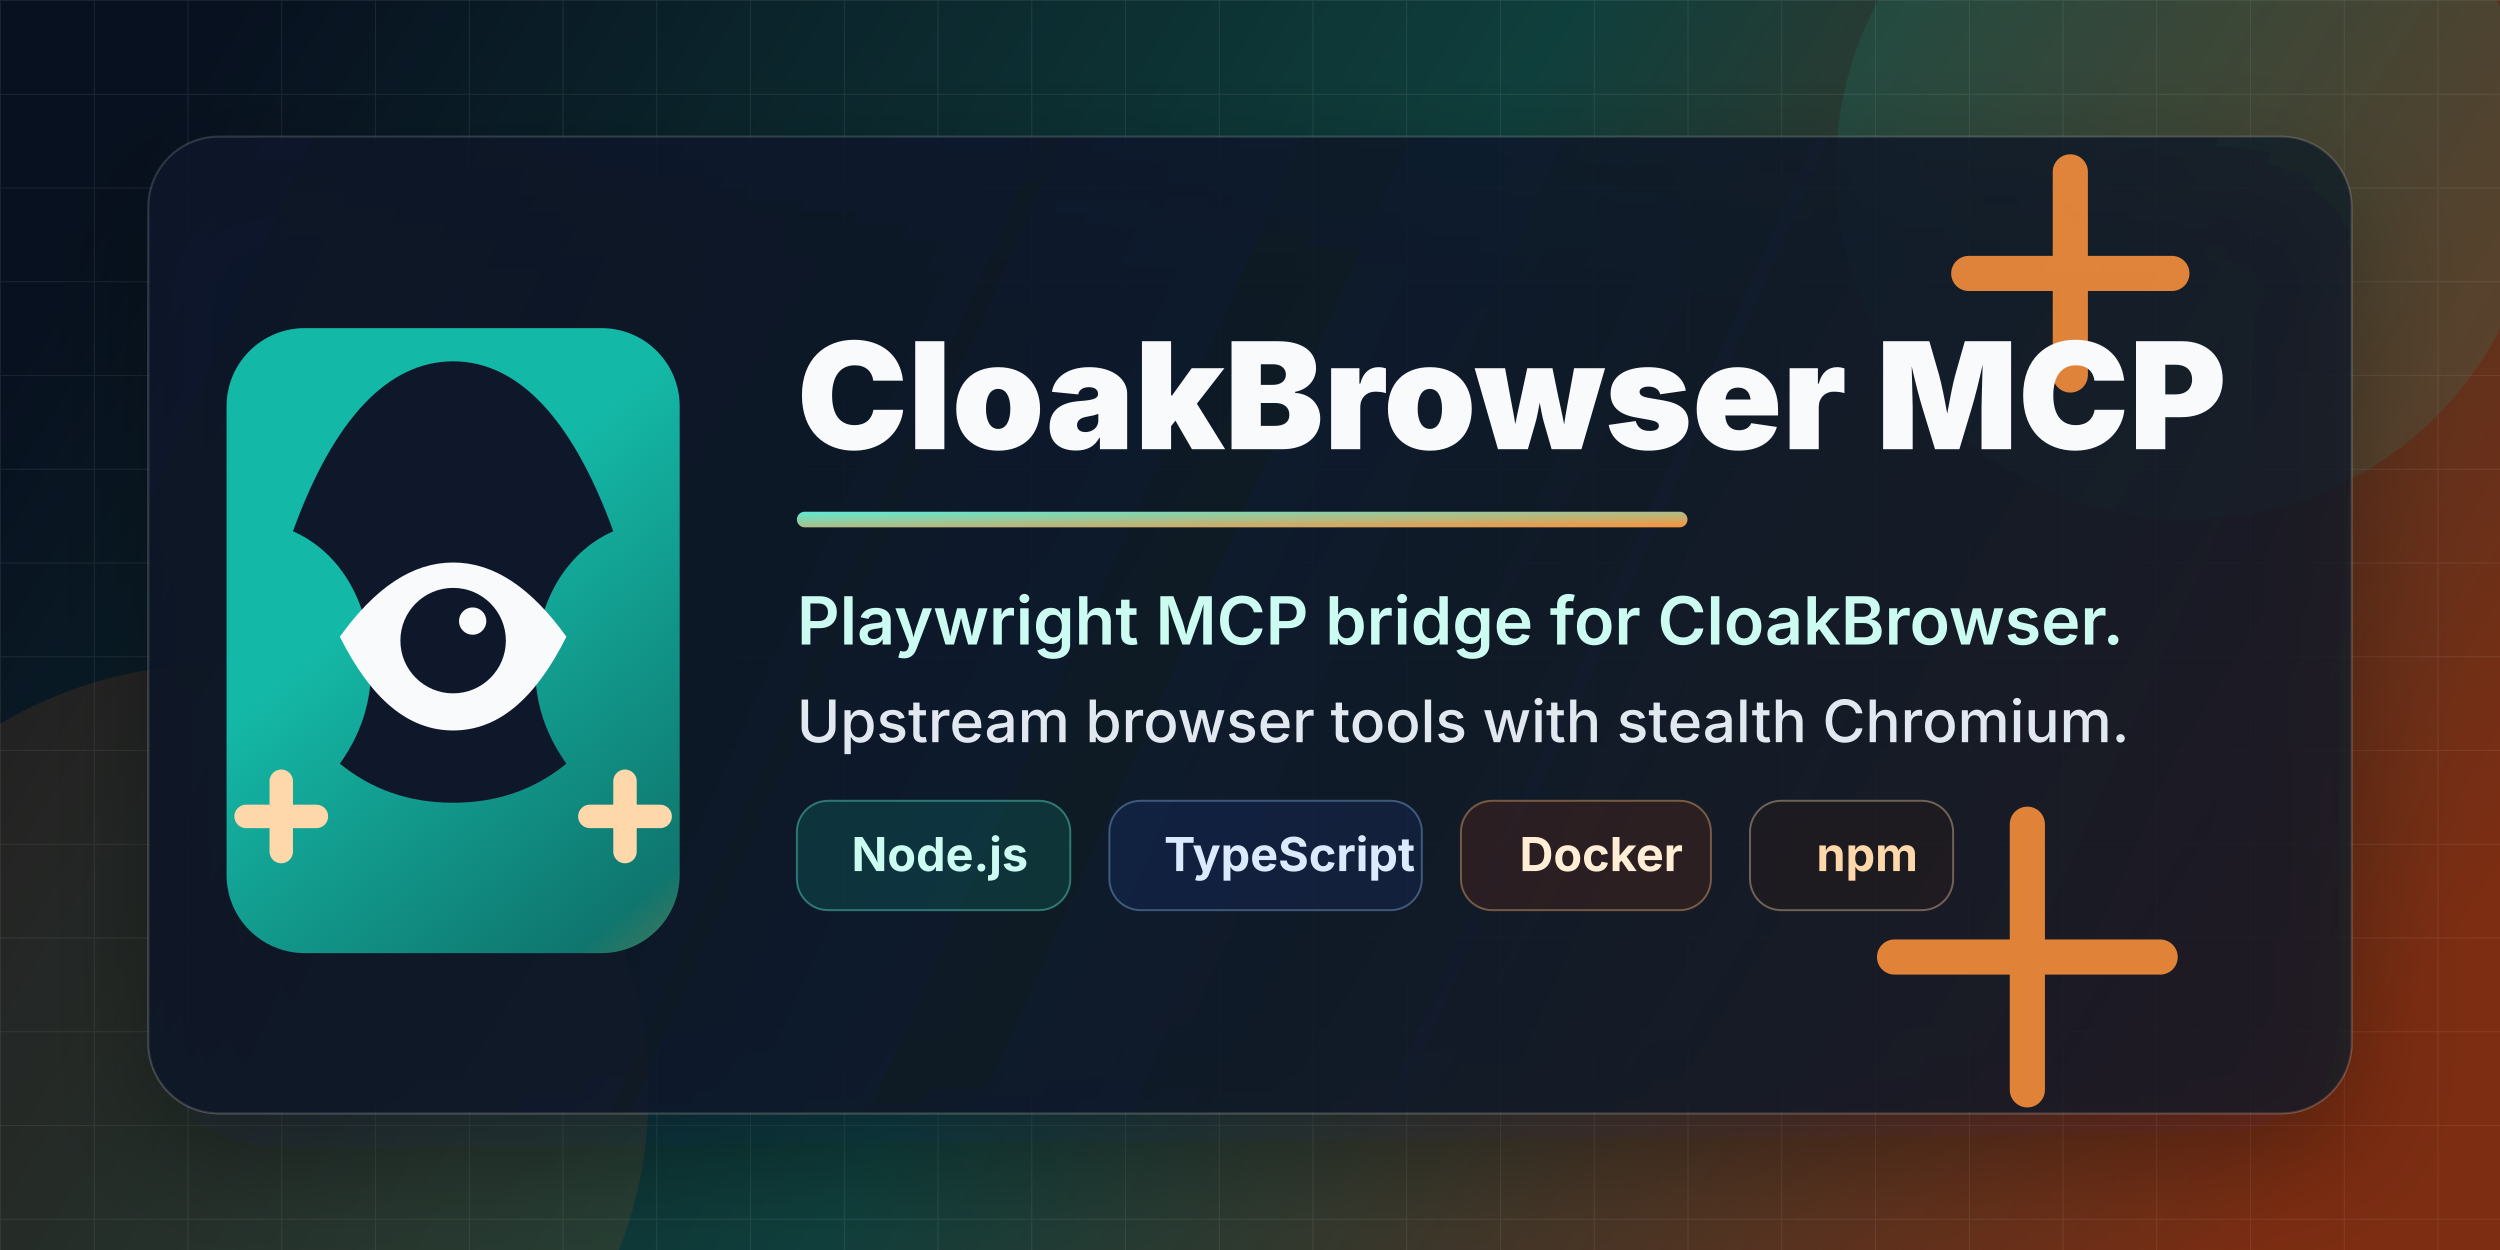
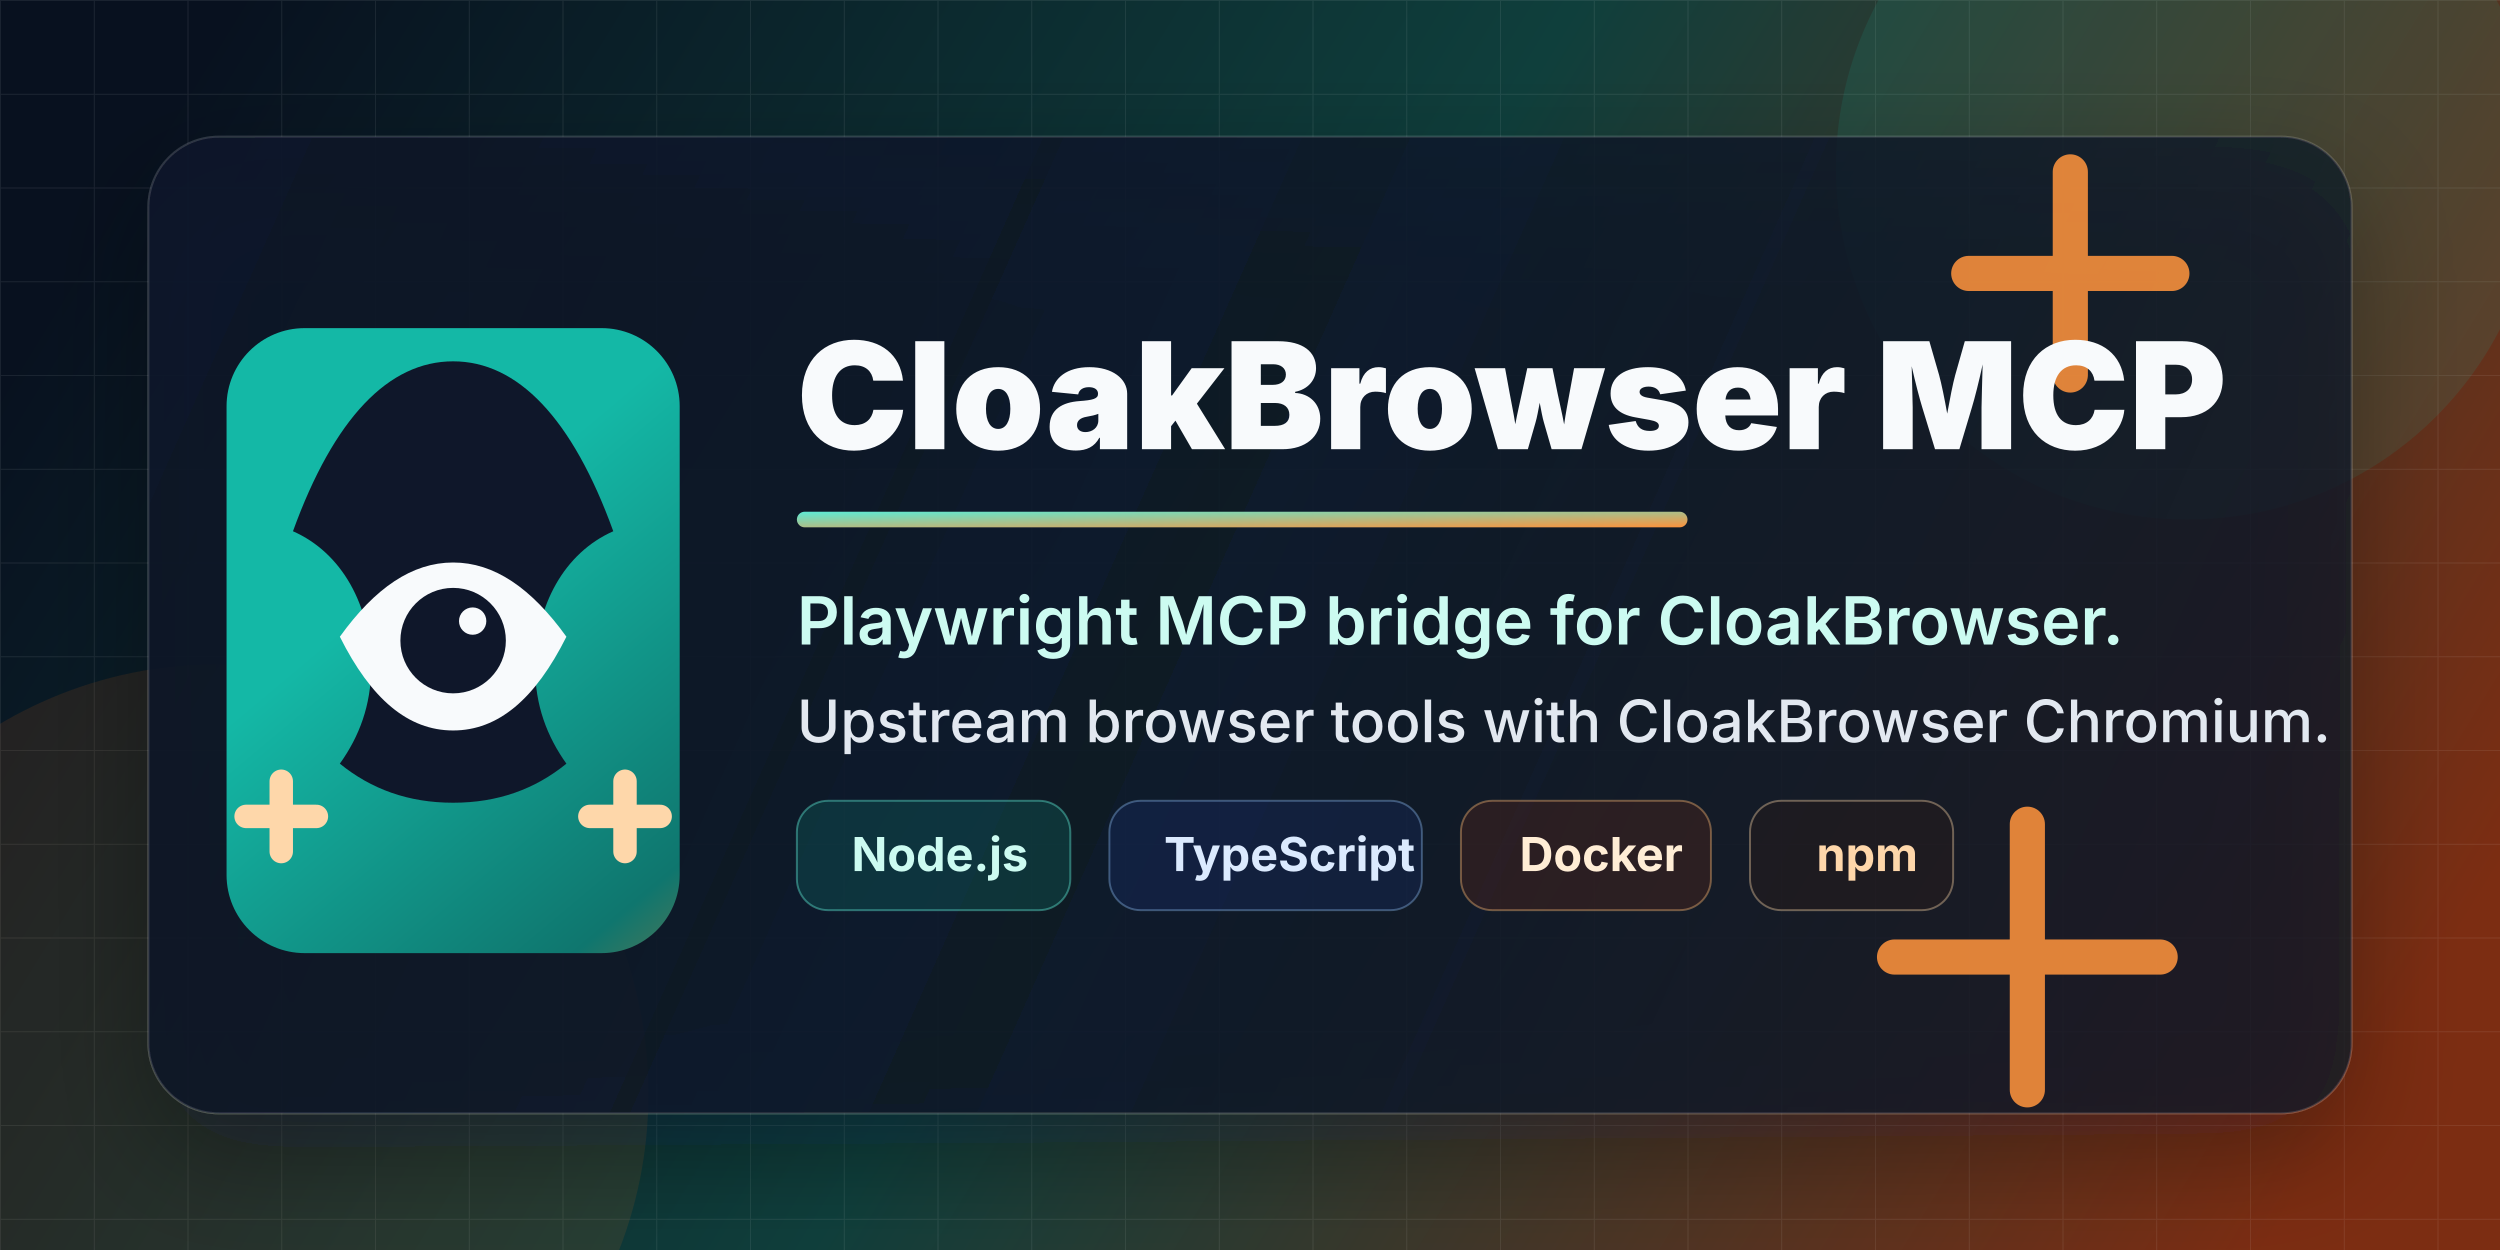
<svg xmlns="http://www.w3.org/2000/svg" viewBox="0 0 1280 640" role="img" aria-label="CloakBrowser MCP GitHub social preview">
  <defs>
    <linearGradient id="background" x1="120" y1="0" x2="1160" y2="640" gradientUnits="userSpaceOnUse">
      <stop stop-color="#08111f" />
      <stop offset="0.48" stop-color="#0f3f3c" />
      <stop offset="1" stop-color="#7c2d12" />
    </linearGradient>
    <linearGradient id="panel" x1="116" y1="96" x2="1124" y2="544" gradientUnits="userSpaceOnUse">
      <stop stop-color="#0f172a" stop-opacity="0.92" />
      <stop offset="1" stop-color="#111827" stop-opacity="0.76" />
    </linearGradient>
    <linearGradient id="mark" x1="92" y1="126" x2="318" y2="396" gradientUnits="userSpaceOnUse">
      <stop stop-color="#14b8a6" />
      <stop offset="0.58" stop-color="#0f766e" />
      <stop offset="1" stop-color="#f97316" />
    </linearGradient>
    <linearGradient id="accent" x1="0" y1="0" x2="1" y2="1">
      <stop stop-color="#5eead4" />
      <stop offset="1" stop-color="#fb923c" />
    </linearGradient>
    <pattern id="grid" width="48" height="48" patternUnits="userSpaceOnUse">
      <path d="M48 0H0v48" fill="none" stroke="#ffffff" stroke-opacity="0.08" stroke-width="1" />
    </pattern>
    <filter id="soft-shadow" x="-20%" y="-20%" width="140%" height="140%" color-interpolation-filters="sRGB">
      <feDropShadow dx="0" dy="22" stdDeviation="28" flood-color="#020617" flood-opacity="0.38" />
    </filter>
  </defs>
  <rect width="1280" height="640" fill="url(#background)" />
  <rect width="1280" height="640" fill="url(#grid)" />
  <circle cx="1120" cy="86" r="180" fill="#14b8a6" fill-opacity="0.12" />
  <circle cx="112" cy="560" r="220" fill="#f97316" fill-opacity="0.11" />
  <rect x="76" y="70" width="1128" height="500" rx="36" fill="url(#panel)" stroke="#ffffff" stroke-opacity="0.14" filter="url(#soft-shadow)" />
  <path d="M1008 140h104M1060 88v104M970 490h136M1038 422v136" stroke="#fb923c" stroke-opacity="0.88" stroke-width="18" stroke-linecap="round" />
  <g transform="translate(116 168)">
    <path d="M0 40a40 40 0 0 1 40-40h152a40 40 0 0 1 40 40v240a40 40 0 0 1-40 40H40a40 40 0 0 1-40-40V40Z" fill="url(#mark)" />
    <path d="M34 104c21-58 49-87 82-87s61 29 82 87c-25 11-40 38-40 70 0 19 6 35 16 49-16 13-35 20-58 20s-42-7-58-20c10-14 16-30 16-49 0-32-15-59-40-70Z" fill="#0f172a" />
    <path d="M58 158c18-25 37-38 58-38s40 13 58 38c-16 32-35 48-58 48s-42-16-58-48Z" fill="#f8fafc" />
    <circle cx="116" cy="160" r="27" fill="#0f172a" />
    <circle cx="126" cy="150" r="7" fill="#f8fafc" />
    <path d="M186 250h36m-18-18v36M10 250h36m-18-18v36" stroke="#fed7aa" stroke-width="12" stroke-linecap="round" />
  </g>
  <g transform="translate(408 156)">
    <text x="0" y="74" fill="#f8fafc" font-family="Inter, ui-sans-serif, system-ui, -apple-system, BlinkMacSystemFont, Segoe UI, sans-serif" font-size="76" font-weight="850">CloakBrowser MCP</text>
    <rect x="0" y="106" width="456" height="8" rx="4" fill="url(#accent)" />
    <text x="0" y="174" fill="#ccfbf1" font-family="Inter, ui-sans-serif, system-ui, -apple-system, BlinkMacSystemFont, Segoe UI, sans-serif" font-size="34" font-weight="620">Playwright MCP bridge for CloakBrowser.</text>
-     <text x="0" y="224" fill="#e2e8f0" font-family="Inter, ui-sans-serif, system-ui, -apple-system, BlinkMacSystemFont, Segoe UI, sans-serif" font-size="30" font-weight="520">Upstream browser tools with stealth Chromium.</text>
+     <text x="0" y="224" fill="#e2e8f0" font-family="Inter, ui-sans-serif, system-ui, -apple-system, BlinkMacSystemFont, Segoe UI, sans-serif" font-size="30" font-weight="520">Upstream browser tools with CloakBrowser Chromium.</text>
    <g transform="translate(0 292)" fill="none" font-family="Inter, ui-sans-serif, system-ui, -apple-system, BlinkMacSystemFont, Segoe UI, sans-serif" font-size="24" font-weight="740">
      <rect x="0" y="-38" width="140" height="56" rx="16" fill="#0f766e" fill-opacity="0.28" stroke="#5eead4" stroke-opacity="0.42" />
      <text x="28" y="-2" fill="#ccfbf1">Node.js</text>
      <rect x="160" y="-38" width="160" height="56" rx="16" fill="#1e3a8a" fill-opacity="0.22" stroke="#93c5fd" stroke-opacity="0.36" />
      <text x="188" y="-2" fill="#dbeafe">TypeScript</text>
      <rect x="340" y="-38" width="128" height="56" rx="16" fill="#7c2d12" fill-opacity="0.24" stroke="#fdba74" stroke-opacity="0.4" />
      <text x="370" y="-2" fill="#ffedd5">Docker</text>
      <rect x="488" y="-38" width="104" height="56" rx="16" fill="#3f1d0b" fill-opacity="0.2" stroke="#fed7aa" stroke-opacity="0.38" />
      <text x="522" y="-2" fill="#fed7aa">npm</text>
    </g>
  </g>
</svg>
